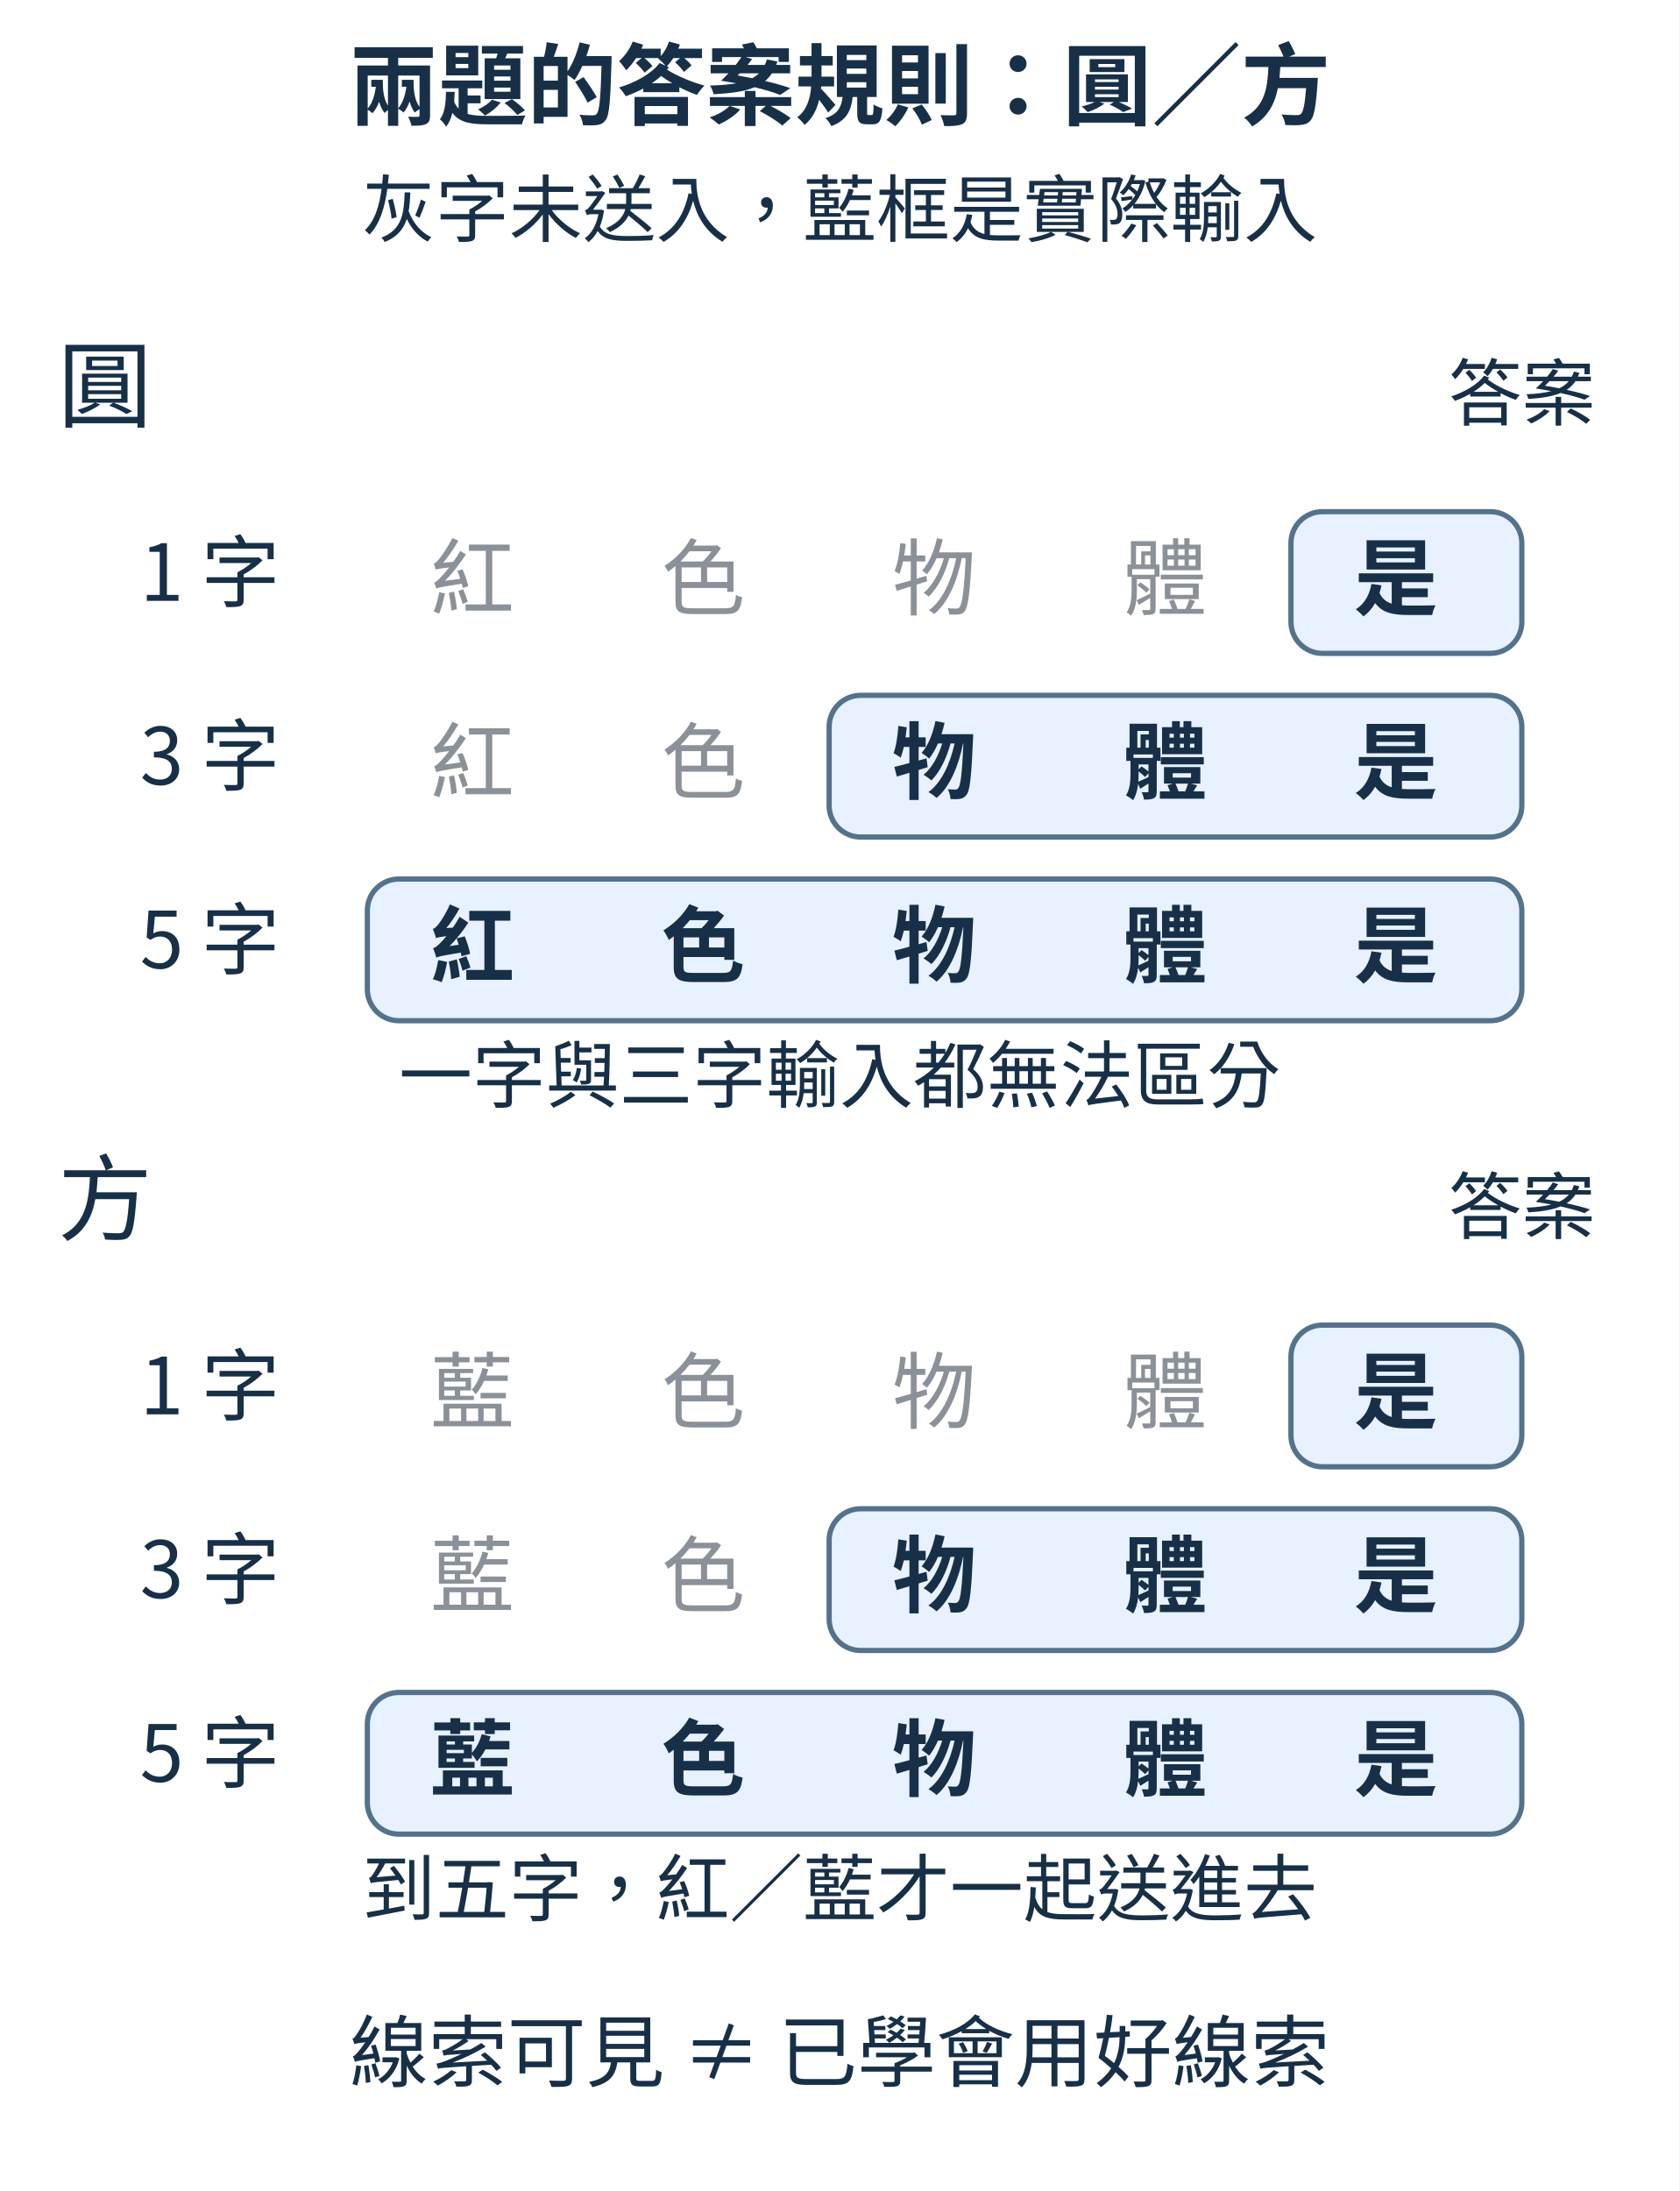
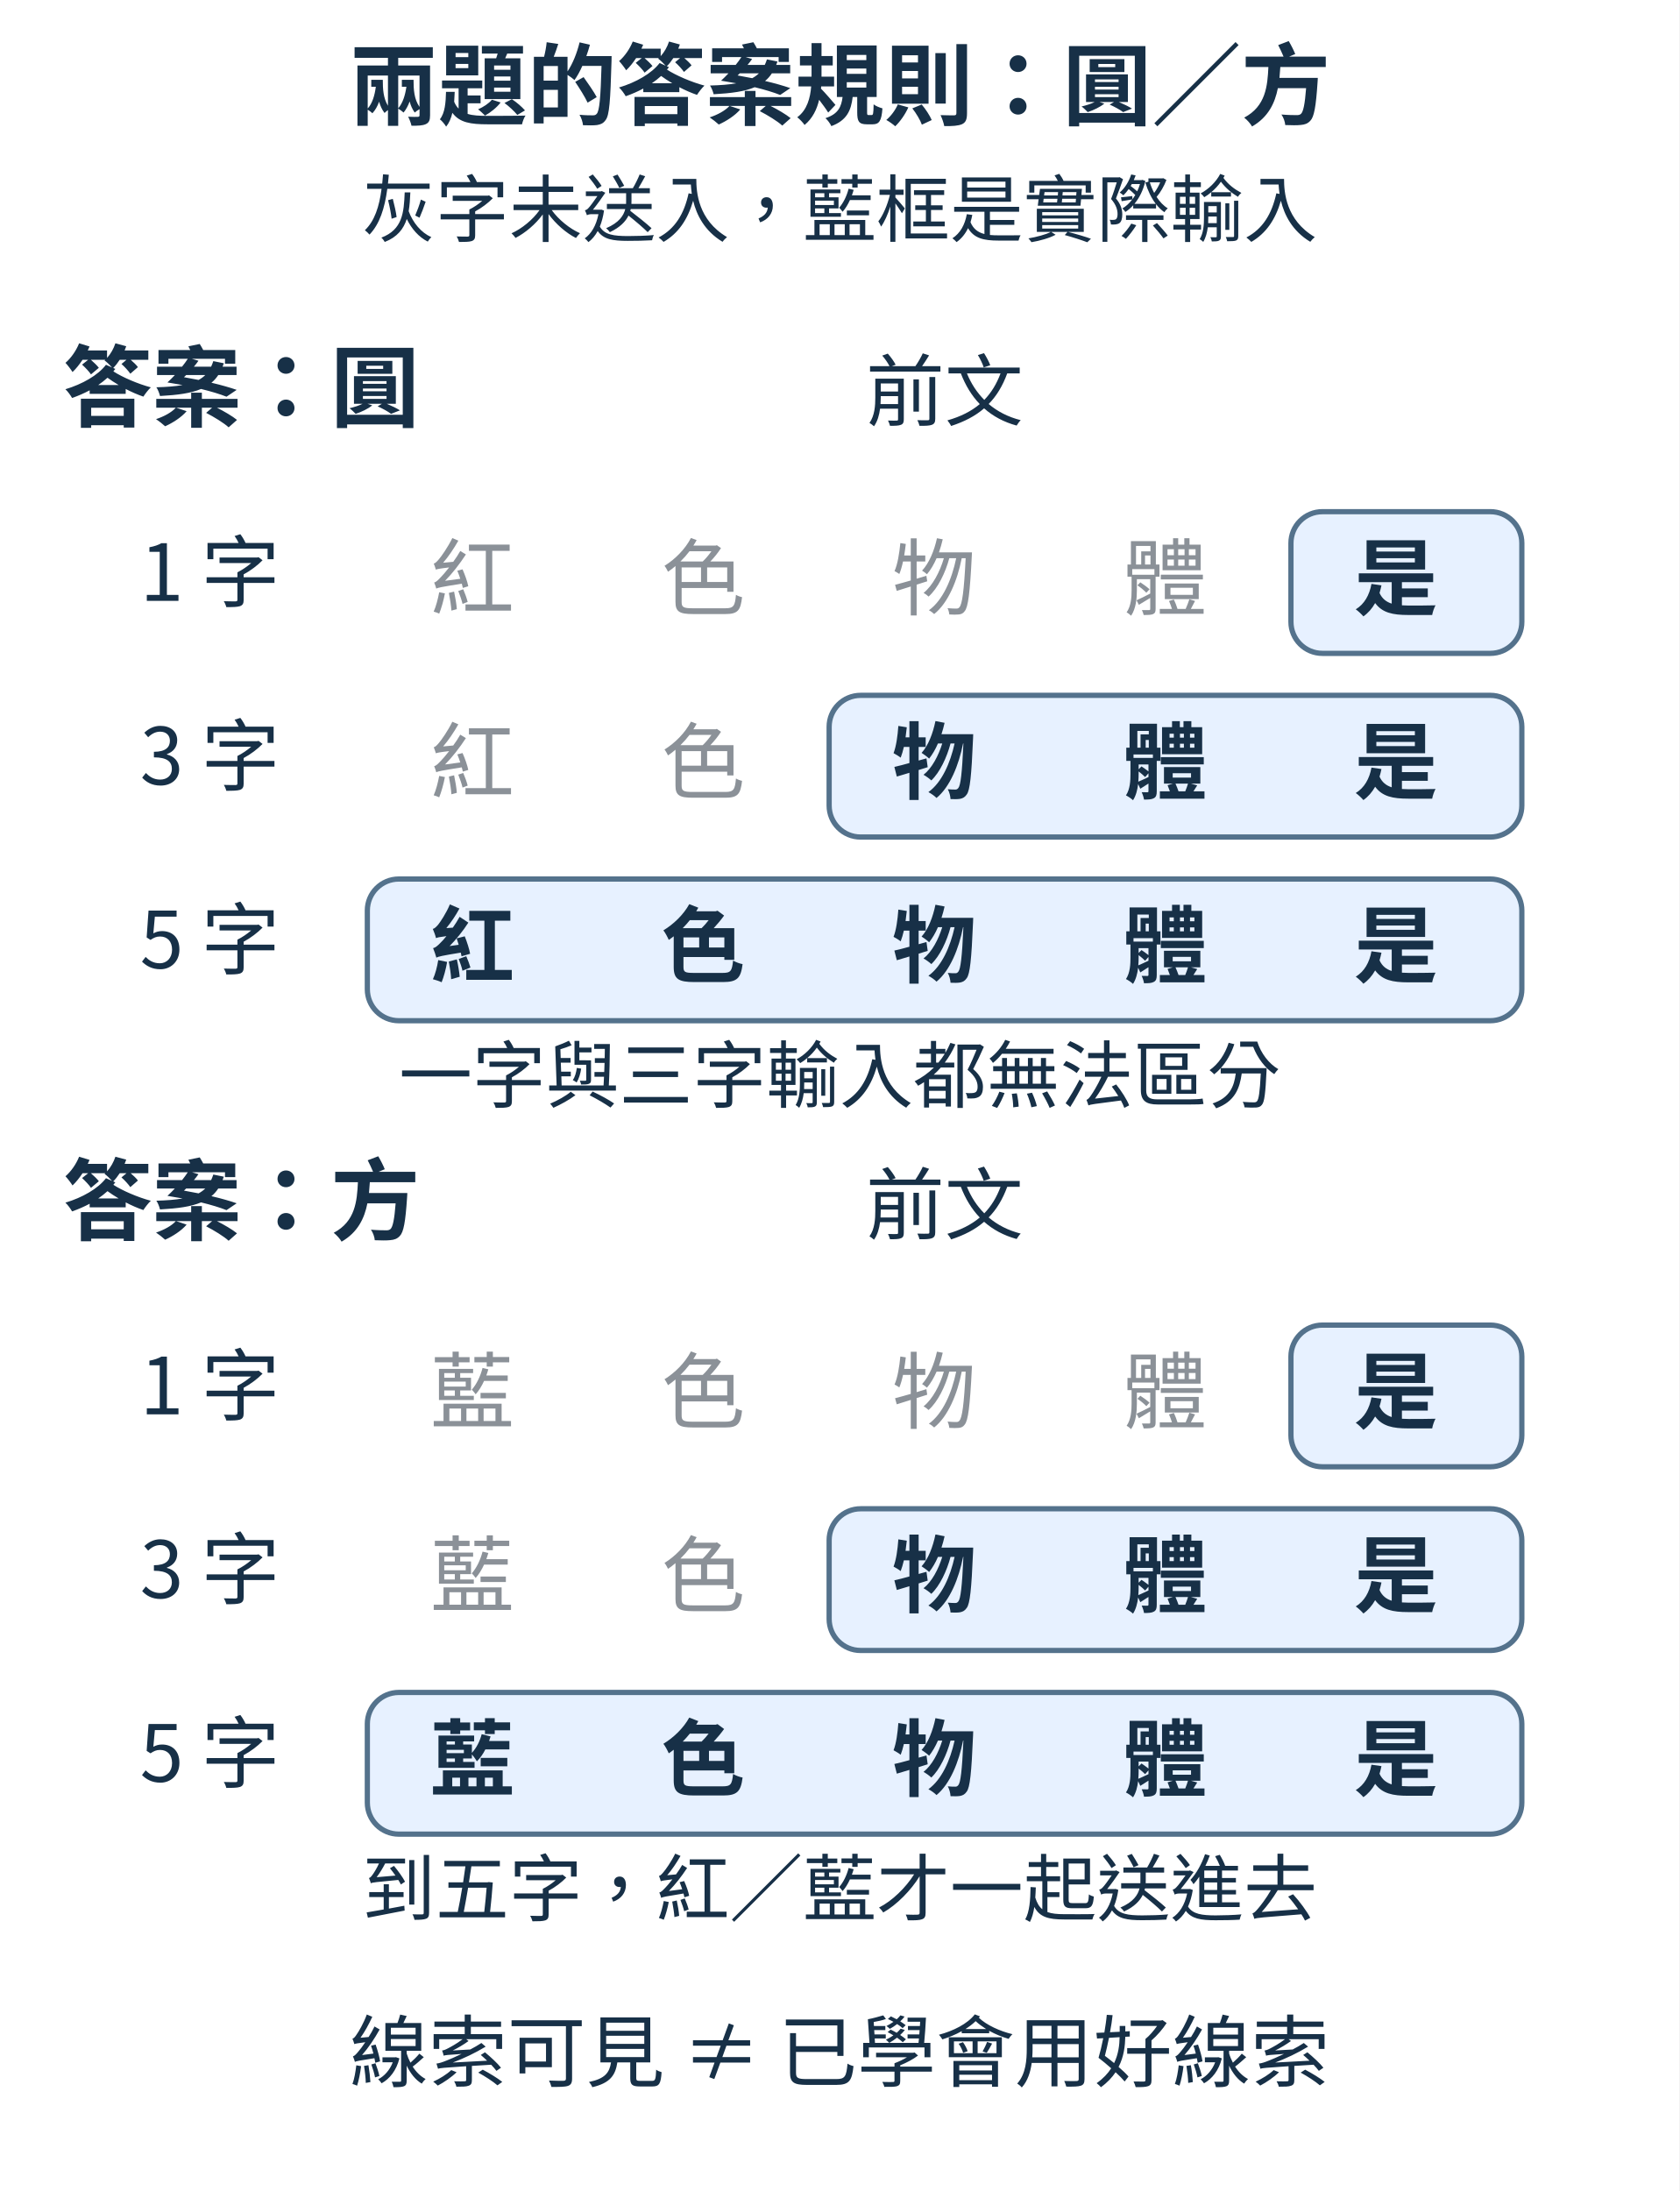
<svg xmlns="http://www.w3.org/2000/svg" width="640" height="835" viewBox="0 0 640 835" role="img" aria-labelledby="title desc">
  <defs>
    <marker id="arrow" markerWidth="9" markerHeight="9" refX="8" refY="4.5" orient="auto">
      <path d="M0,0 L9,4.5 L0,9 Z" fill="#54728c" />
    </marker>
  </defs>
  <rect width="640" height="835" fill="#fff" />
  <g font-family="Noto Sans CJK TC, Noto Sans TC, sans-serif">
    <text x="320" y="45" text-anchor="middle" font-size="34" fill="#173047" font-weight="bold">兩題的答案規則：圓／方</text>
    <text x="320" y="90" text-anchor="middle" font-size="28" fill="#173047" font-weight="normal">灰字未送入，藍框是實際輸入</text>
-     <text x="40" y="160" text-anchor="middle" font-size="36" fill="#173047" font-weight="normal">圓</text>
-     <text x="580" y="160" text-anchor="middle" font-size="28" fill="#173047" font-weight="normal">答案</text>
+     <text x="24" y="160" text-anchor="start" font-size="34" fill="#173047" font-weight="bold">答案：圓</text>
+     <text x="360" y="160" text-anchor="middle" font-size="30" fill="#173047" font-weight="normal">前文</text>
    <text x="80" y="229" text-anchor="middle" font-size="30" fill="#173047" font-weight="normal">1 字</text>
    <rect x="492" y="195" width="88" height="54" rx="12" fill="#e7f1ff" stroke="#54728c" stroke-width="2" />
    <text x="180" y="232" text-anchor="middle" font-size="32" fill="#8b9198" font-weight="normal">紅</text>
    <text x="268" y="232" text-anchor="middle" font-size="32" fill="#8b9198" font-weight="normal">色</text>
    <text x="356" y="232" text-anchor="middle" font-size="32" fill="#8b9198" font-weight="normal">物</text>
    <text x="444" y="232" text-anchor="middle" font-size="32" fill="#8b9198" font-weight="normal">體</text>
    <text x="532" y="232" text-anchor="middle" font-size="32" fill="#173047" font-weight="bold">是</text>
    <text x="80" y="299" text-anchor="middle" font-size="30" fill="#173047" font-weight="normal">3 字</text>
    <rect x="316" y="265" width="264" height="54" rx="12" fill="#e7f1ff" stroke="#54728c" stroke-width="2" />
    <text x="180" y="302" text-anchor="middle" font-size="32" fill="#8b9198" font-weight="normal">紅</text>
    <text x="268" y="302" text-anchor="middle" font-size="32" fill="#8b9198" font-weight="normal">色</text>
    <text x="356" y="302" text-anchor="middle" font-size="32" fill="#173047" font-weight="bold">物</text>
    <text x="444" y="302" text-anchor="middle" font-size="32" fill="#173047" font-weight="bold">體</text>
    <text x="532" y="302" text-anchor="middle" font-size="32" fill="#173047" font-weight="bold">是</text>
    <text x="80" y="369" text-anchor="middle" font-size="30" fill="#173047" font-weight="normal">5 字</text>
    <rect x="140" y="335" width="440" height="54" rx="12" fill="#e7f1ff" stroke="#54728c" stroke-width="2" />
    <text x="180" y="372" text-anchor="middle" font-size="32" fill="#173047" font-weight="bold">紅</text>
    <text x="268" y="372" text-anchor="middle" font-size="32" fill="#173047" font-weight="bold">色</text>
    <text x="356" y="372" text-anchor="middle" font-size="32" fill="#173047" font-weight="bold">物</text>
    <text x="444" y="372" text-anchor="middle" font-size="32" fill="#173047" font-weight="bold">體</text>
    <text x="532" y="372" text-anchor="middle" font-size="32" fill="#173047" font-weight="bold">是</text>
    <text x="320" y="420" text-anchor="middle" font-size="28" fill="#173047" font-weight="normal">一字與三字輸入都無法區分</text>
-     <text x="40" y="470" text-anchor="middle" font-size="36" fill="#173047" font-weight="normal">方</text>
-     <text x="580" y="470" text-anchor="middle" font-size="28" fill="#173047" font-weight="normal">答案</text>
+     <text x="24" y="470" text-anchor="start" font-size="34" fill="#173047" font-weight="bold">答案：方</text>
+     <text x="360" y="470" text-anchor="middle" font-size="30" fill="#173047" font-weight="normal">前文</text>
    <text x="80" y="539" text-anchor="middle" font-size="30" fill="#173047" font-weight="normal">1 字</text>
    <rect x="492" y="505" width="88" height="54" rx="12" fill="#e7f1ff" stroke="#54728c" stroke-width="2" />
    <text x="180" y="542" text-anchor="middle" font-size="32" fill="#8b9198" font-weight="normal">藍</text>
    <text x="268" y="542" text-anchor="middle" font-size="32" fill="#8b9198" font-weight="normal">色</text>
    <text x="356" y="542" text-anchor="middle" font-size="32" fill="#8b9198" font-weight="normal">物</text>
    <text x="444" y="542" text-anchor="middle" font-size="32" fill="#8b9198" font-weight="normal">體</text>
    <text x="532" y="542" text-anchor="middle" font-size="32" fill="#173047" font-weight="bold">是</text>
    <text x="80" y="609" text-anchor="middle" font-size="30" fill="#173047" font-weight="normal">3 字</text>
    <rect x="316" y="575" width="264" height="54" rx="12" fill="#e7f1ff" stroke="#54728c" stroke-width="2" />
    <text x="180" y="612" text-anchor="middle" font-size="32" fill="#8b9198" font-weight="normal">藍</text>
    <text x="268" y="612" text-anchor="middle" font-size="32" fill="#8b9198" font-weight="normal">色</text>
    <text x="356" y="612" text-anchor="middle" font-size="32" fill="#173047" font-weight="bold">物</text>
    <text x="444" y="612" text-anchor="middle" font-size="32" fill="#173047" font-weight="bold">體</text>
    <text x="532" y="612" text-anchor="middle" font-size="32" fill="#173047" font-weight="bold">是</text>
    <text x="80" y="679" text-anchor="middle" font-size="30" fill="#173047" font-weight="normal">5 字</text>
    <rect x="140" y="645" width="440" height="54" rx="12" fill="#e7f1ff" stroke="#54728c" stroke-width="2" />
    <text x="180" y="682" text-anchor="middle" font-size="32" fill="#173047" font-weight="bold">藍</text>
    <text x="268" y="682" text-anchor="middle" font-size="32" fill="#173047" font-weight="bold">色</text>
    <text x="356" y="682" text-anchor="middle" font-size="32" fill="#173047" font-weight="bold">物</text>
    <text x="444" y="682" text-anchor="middle" font-size="32" fill="#173047" font-weight="bold">體</text>
    <text x="532" y="682" text-anchor="middle" font-size="32" fill="#173047" font-weight="bold">是</text>
    <text x="320" y="730" text-anchor="middle" font-size="28" fill="#173047" font-weight="normal">到五字，紅／藍才一起送進去</text>
    <text x="320" y="793" text-anchor="middle" font-size="30" fill="#173047" font-weight="normal">線索可見 ≠ 已學會用好線索</text>
  </g>
</svg>
